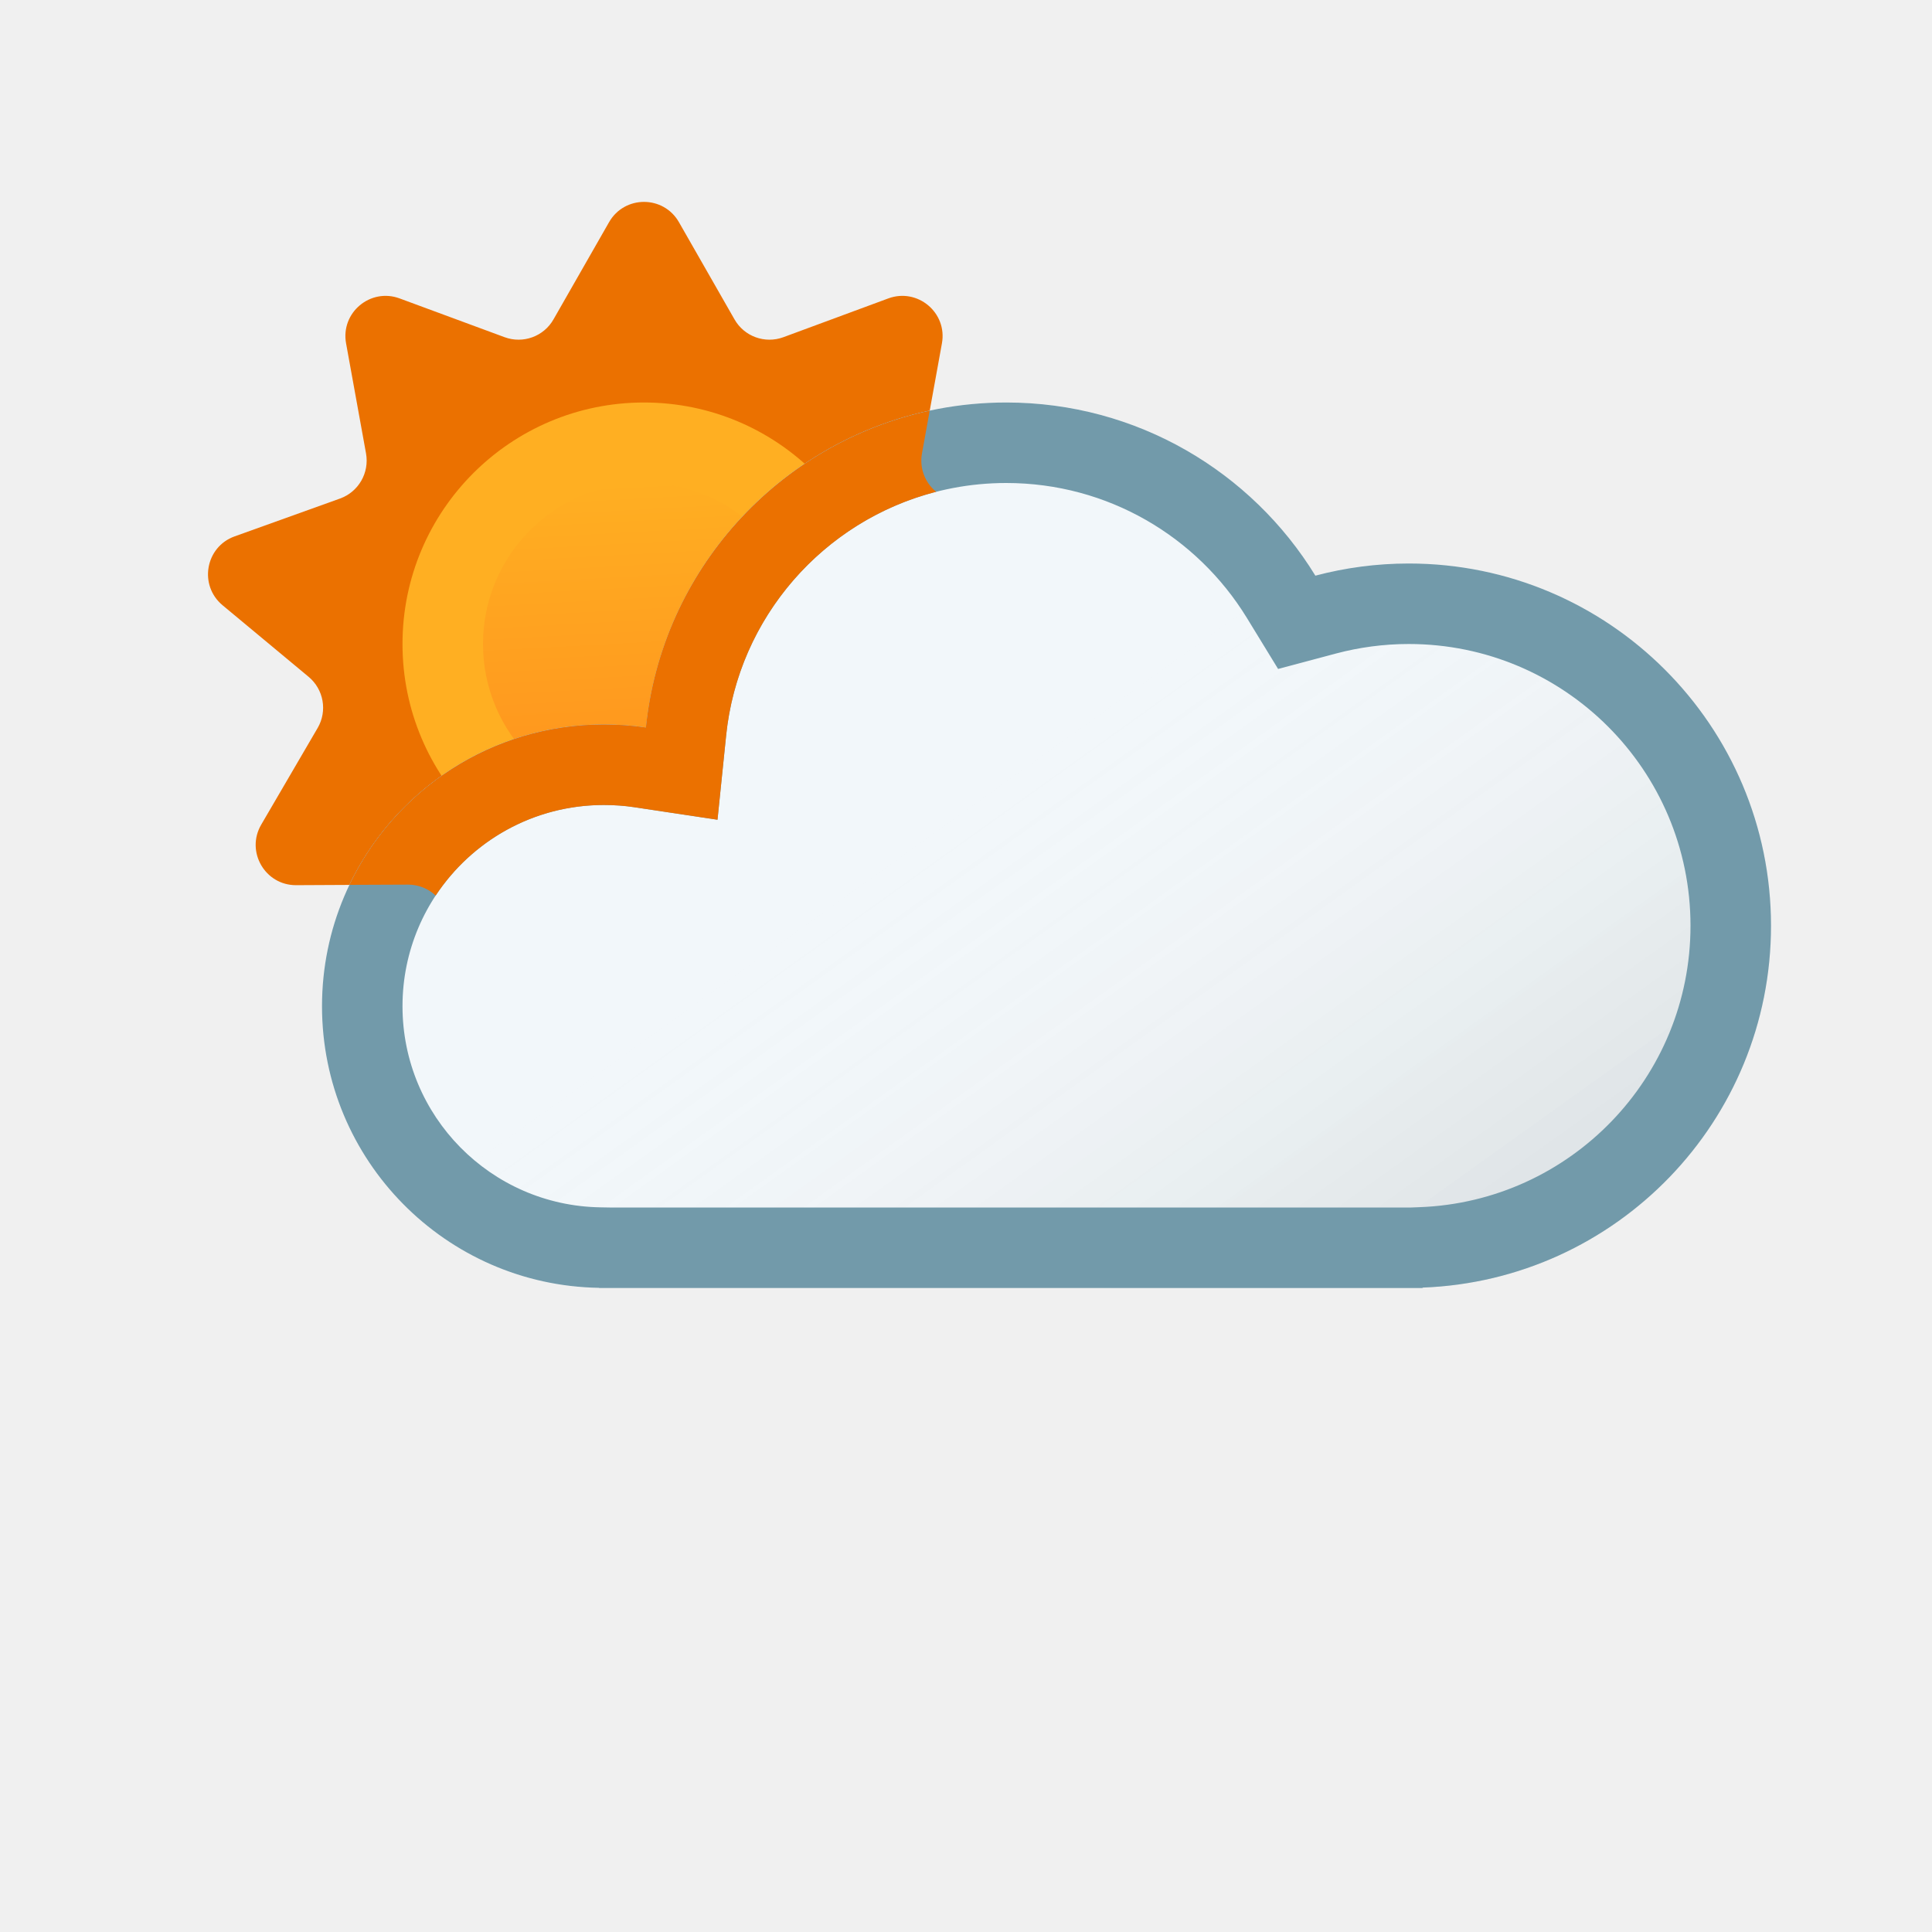
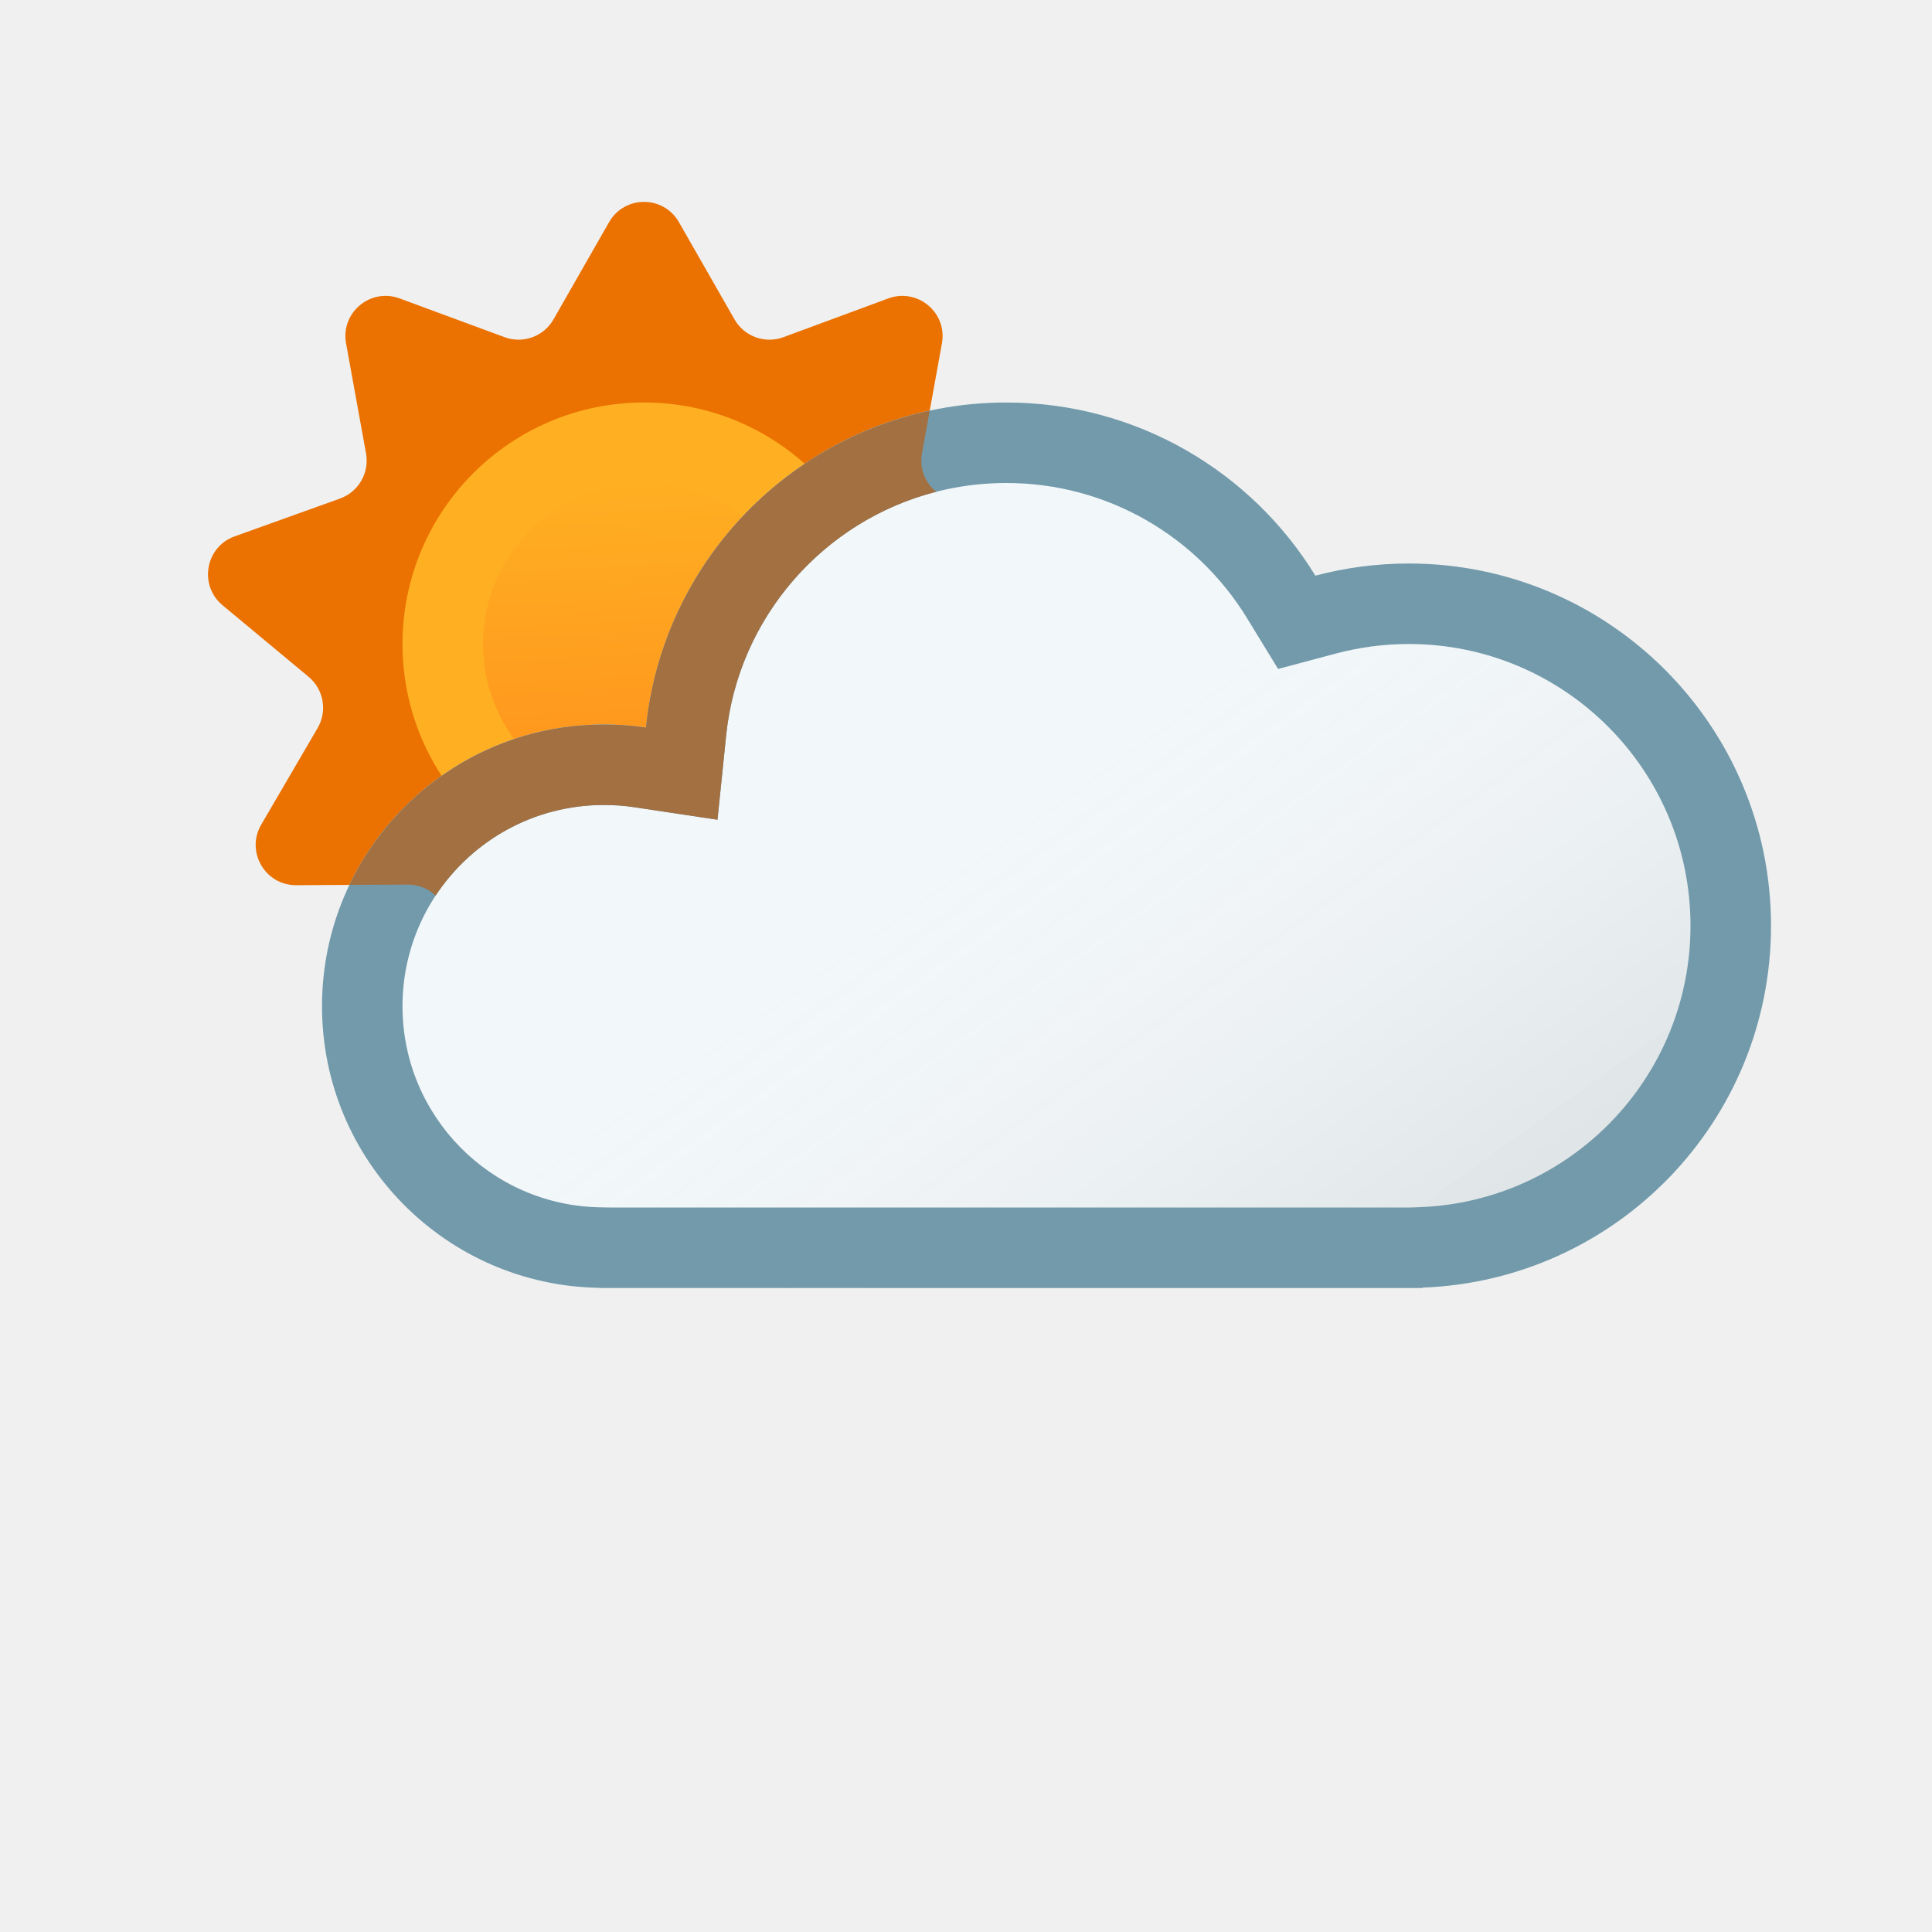
<svg xmlns="http://www.w3.org/2000/svg" xmlns:xlink="http://www.w3.org/1999/xlink" width="24" height="24" viewBox="0 0 24 24" fill="none">
  <g clip-path="url(#clip0_2178_3081)">
    <path d="M7.566 2.76C7.758 2.424 8.242 2.424 8.434 2.76L9.124 3.967C9.245 4.18 9.502 4.273 9.731 4.189L11.035 3.707C11.398 3.573 11.77 3.884 11.701 4.265L11.453 5.633C11.409 5.874 11.546 6.11 11.776 6.193L13.085 6.663C13.449 6.793 13.533 7.27 13.236 7.518L12.166 8.407C11.978 8.563 11.931 8.832 12.054 9.043L12.755 10.244C12.95 10.578 12.708 10.998 12.321 10.996L10.93 10.989C10.686 10.988 10.476 11.164 10.435 11.405L10.2 12.775C10.135 13.157 9.679 13.322 9.384 13.072L8.323 12.174C8.137 12.016 7.863 12.016 7.677 12.174L6.616 13.072C6.32 13.322 5.865 13.157 5.8 12.775L5.565 11.405C5.523 11.164 5.314 10.988 5.07 10.989L3.679 10.996C3.292 10.998 3.05 10.578 3.245 10.244L3.946 9.043C4.069 8.832 4.021 8.563 3.833 8.407L2.764 7.518C2.467 7.27 2.551 6.793 2.915 6.663L4.224 6.193C4.454 6.11 4.59 5.874 4.547 5.633L4.299 4.265C4.23 3.884 4.601 3.573 4.964 3.707L6.269 4.189C6.498 4.273 6.755 4.18 6.876 3.967L7.566 2.76Z" fill="#EB7100" />
    <path d="M11 8C11 9.657 9.657 11 8 11C6.343 11 5 9.657 5 8C5 6.343 6.343 5 8 5C9.657 5 11 6.343 11 8Z" fill="#FFAF22" />
    <path d="M10 8C10 9.105 9.104 10 8 10C6.895 10 6 9.105 6 8C6 6.895 6.895 6 8 6C9.104 6 10 6.895 10 8Z" fill="url(#paint0_linear_2178_3081)" />
  </g>
  <use xlink:href="#stroke0_2178_3081" fill="#F2F7FA" />
  <use xlink:href="#stroke0_2178_3081" fill="url(#paint1_linear_2178_3081)" fill-opacity="0.15" style="mix-blend-mode:multiply" />
  <path d="M22 11.5C22 9.015 19.985 7 17.5 7C17.099 7 16.71 7.053 16.34 7.151C15.549 5.861 14.125 5 12.5 5C10.171 5 8.256 6.77 8.025 9.038C7.854 9.012 7.678 9 7.5 9C5.567 9 4 10.567 4 12.5C4 14.413 5.536 15.967 7.442 15.998V16H17.672V15.995C20.078 15.905 22 13.928 22 11.5ZM21 11.5C21 13.387 19.506 14.926 17.635 14.996L17.53 15H7.573L7.458 14.998C6.097 14.976 5 13.866 5 12.5C5 11.119 6.119 10 7.5 10C7.632 10 7.758 10.009 7.876 10.027L8.913 10.183L9.02 9.14C9.2 7.376 10.689 6 12.5 6C13.763 6 14.871 6.668 15.488 7.674L15.877 8.31L16.597 8.118C16.884 8.042 17.187 8 17.5 8C19.433 8 21 9.567 21 11.5Z" fill="#729AAA" />
-   <path d="M11.453 5.633C11.42 5.816 11.491 5.997 11.629 6.109C10.231 6.468 9.169 7.669 9.02 9.14L8.913 10.183L7.876 10.027C7.757 10.009 7.632 10 7.5 10C6.627 10 5.859 10.447 5.412 11.125C5.322 11.04 5.201 10.989 5.069 10.989L4.341 10.992C4.904 9.814 6.107 9 7.5 9C7.678 9 7.853 9.012 8.024 9.038C8.223 7.088 9.667 5.507 11.549 5.102L11.453 5.633Z" fill="#EB7100" />
+   <path d="M11.453 5.633C11.42 5.816 11.491 5.997 11.629 6.109C10.231 6.468 9.169 7.669 9.02 9.14L8.913 10.183L7.876 10.027C7.757 10.009 7.632 10 7.5 10C6.627 10 5.859 10.447 5.412 11.125C5.322 11.04 5.201 10.989 5.069 10.989L4.341 10.992C4.904 9.814 6.107 9 7.5 9C7.678 9 7.853 9.012 8.024 9.038C8.223 7.088 9.667 5.507 11.549 5.102L11.453 5.633Z" fill="#A37041" />
  <defs>
    <linearGradient id="paint0_linear_2178_3081" x1="7.75" y1="5.998" x2="7.967" y2="10.013" gradientUnits="userSpaceOnUse">
      <stop stop-color="#FFAF22" />
      <stop offset="0.99" stop-color="#FF921D" />
    </linearGradient>
    <linearGradient id="paint1_linear_2178_3081" x1="17" y1="20" x2="10.519" y2="10.948" gradientUnits="userSpaceOnUse">
      <stop />
      <stop offset="1" stop-color="white" stop-opacity="0" />
    </linearGradient>
    <clipPath id="clip0_2178_3081">
      <rect width="24" height="24" fill="white" />
    </clipPath>
    <path id="stroke0_2178_3081" d="M12.5 5C10.171 5 8.256 6.77 8.025 9.038C7.854 9.012 7.678 9 7.5 9C5.567 9 4 10.567 4 12.5C4 14.413 5.536 15.967 7.442 15.998V16H17.672V15.995C20.078 15.905 22 13.928 22 11.5C22 9.015 19.985 7 17.5 7C17.099 7 16.71 7.053 16.34 7.151C15.549 5.861 14.125 5 12.5 5Z" />
  </defs>
</svg>
